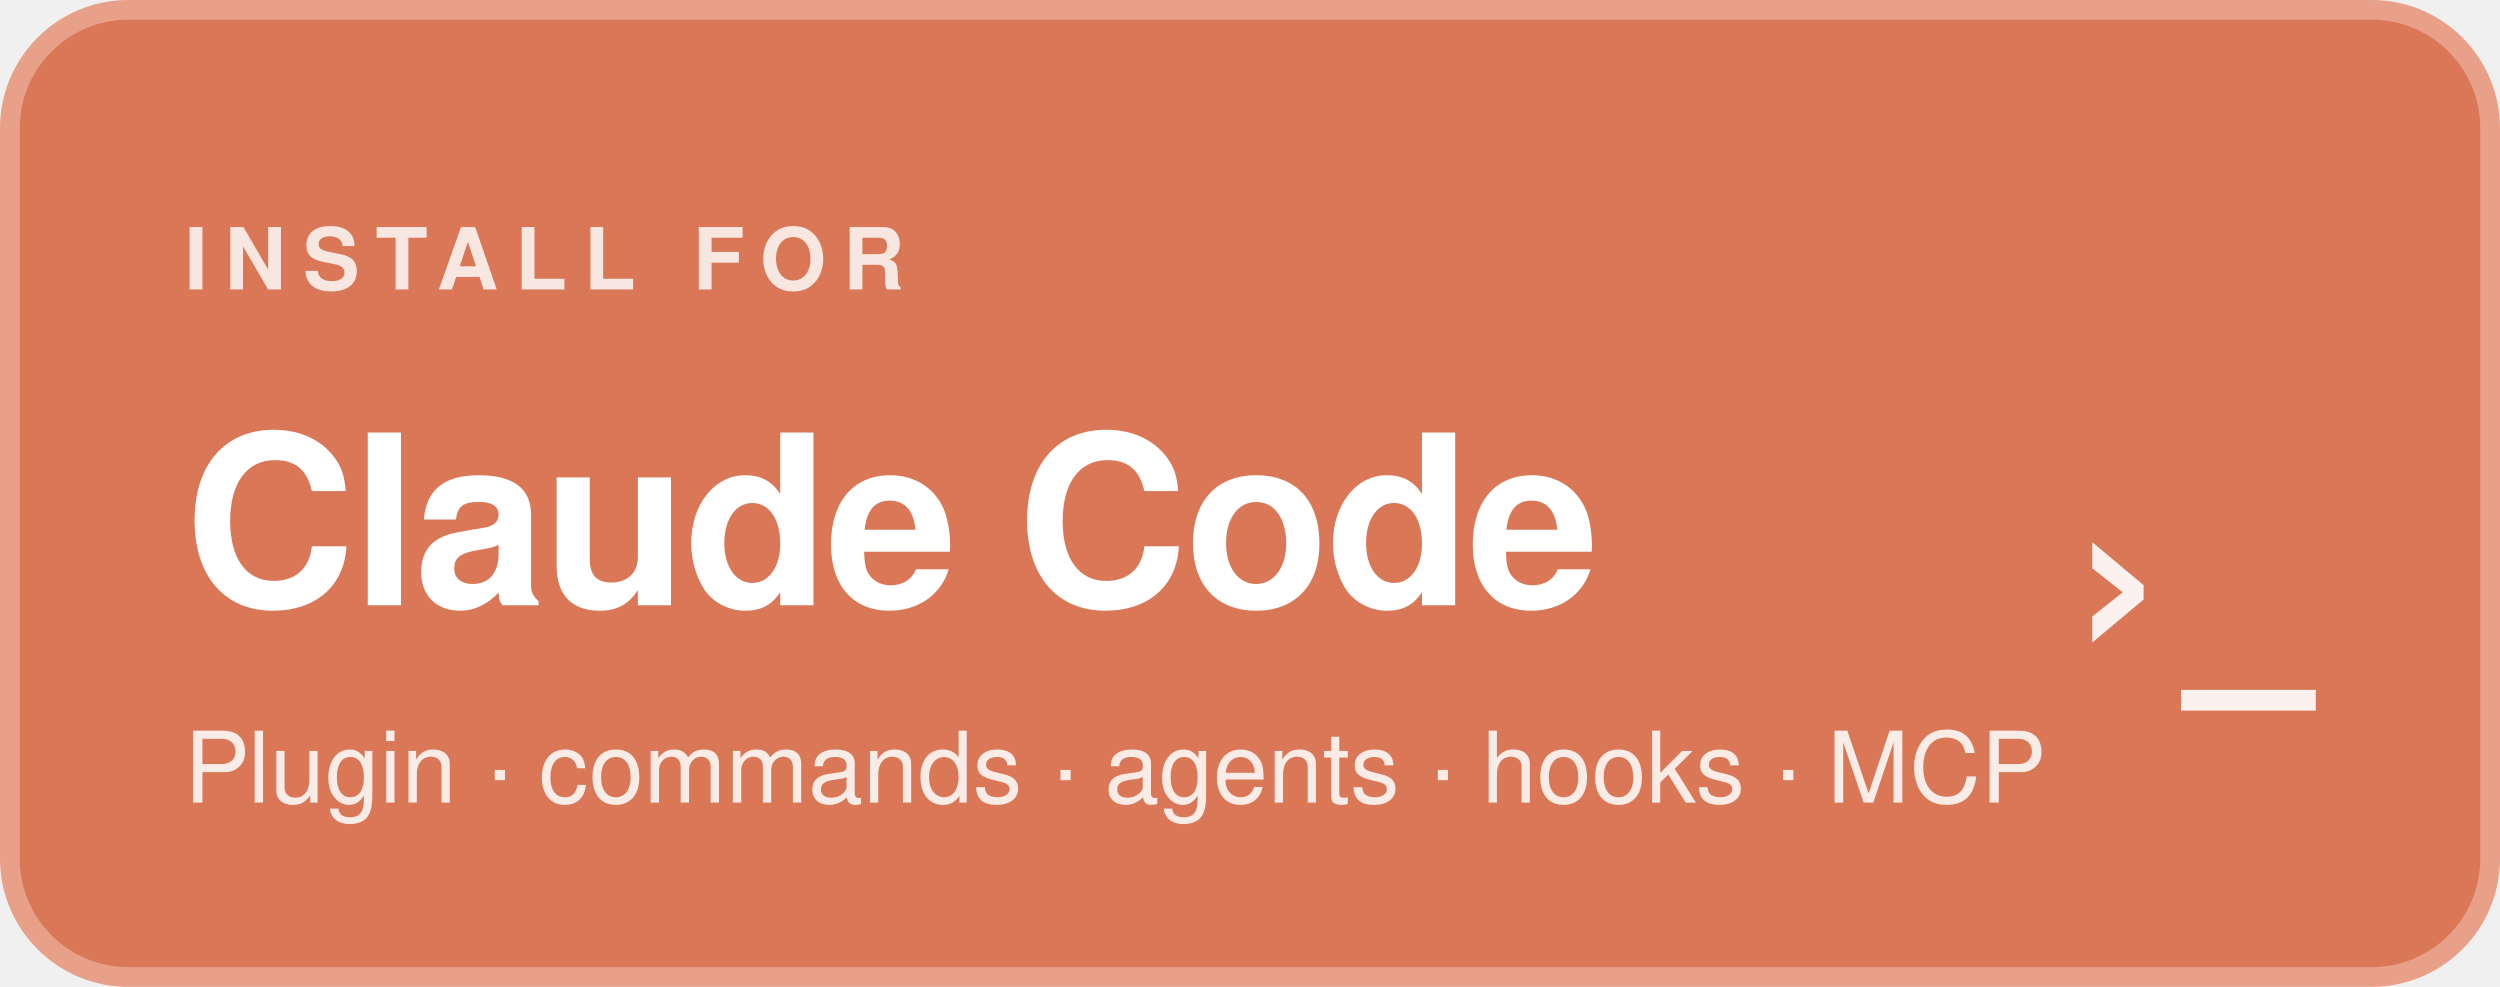
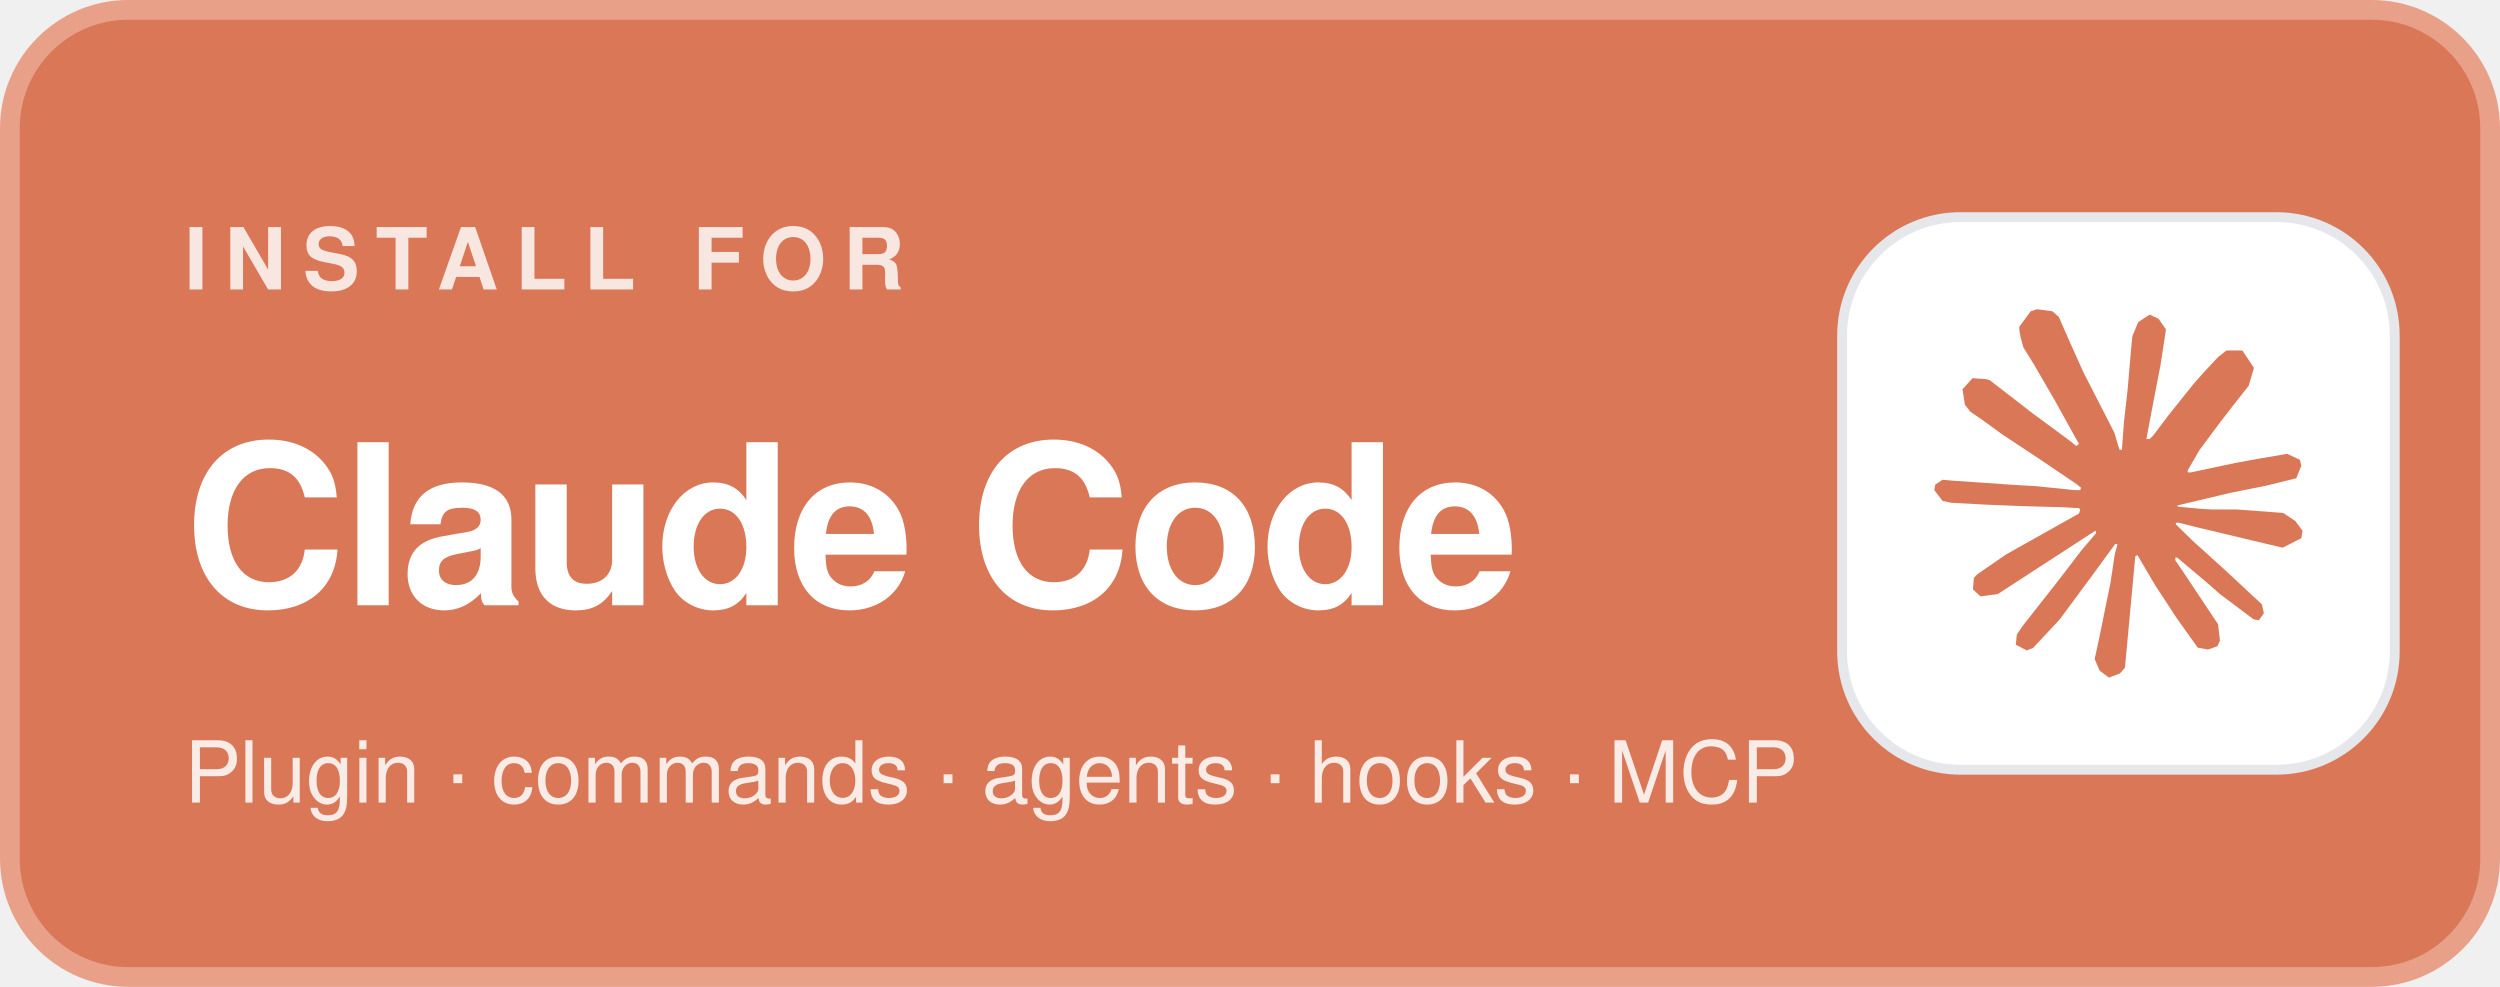
<svg xmlns="http://www.w3.org/2000/svg" width="380" height="150" viewBox="0 0 380 150" role="img" aria-label="Install for Claude Code">
  <rect x="1.5" y="1.5" width="377" height="147" rx="18" fill="#D97757" stroke="#E8A088" stroke-width="3" />
  <text x="28" y="44" font-family="-apple-system, BlinkMacSystemFont, 'Segoe UI', Helvetica, Arial, sans-serif" font-size="13" font-weight="600" letter-spacing="2.5" fill="#FFFFFF" opacity="0.82">INSTALL FOR</text>
-   <text x="28" y="92" font-family="-apple-system, BlinkMacSystemFont, 'Segoe UI', Helvetica, Arial, sans-serif" font-size="36" font-weight="700" fill="#FFFFFF" letter-spacing="-0.5">Claude Code</text>
-   <text x="28" y="122" font-family="-apple-system, BlinkMacSystemFont, 'Segoe UI', Helvetica, Arial, sans-serif" font-size="15" fill="#FFFFFF" opacity="0.85">Plugin · commands · agents · hooks · MCP</text>
-   <text x="352" y="100" text-anchor="end" font-family="ui-monospace, SFMono-Regular, Menlo, Consolas, monospace" font-size="34" font-weight="700" fill="#FFFFFF" opacity="0.9">›_</text>
+   <text x="28" y="92" font-family="-apple-system, BlinkMacSystemFont, 'Segoe UI', Helvetica, Arial, sans-serif" font-size="34" font-weight="700" fill="#FFFFFF" letter-spacing="-0.5">Claude Code</text>
+   <text x="28" y="122" font-family="-apple-system, BlinkMacSystemFont, 'Segoe UI', Helvetica, Arial, sans-serif" font-size="13" fill="#FFFFFF" opacity="0.85">Plugin · commands · agents · hooks · MCP</text>
+   <rect x="280" y="33" width="84" height="84" rx="18" fill="#FFFFFF" stroke="#E5E7EB" stroke-width="1.5" />
+   <g transform="translate(294 47) scale(2.3333)">
+     <path fill="#D97757" d="m4.714 15.956 4.717-2.647.079-.231-.079-.128h-.231l-.789-.049-2.696-.073-2.337-.097-2.265-.121-.571-.121-.534-.704.055-.352.48-.322.686.061 1.518.103 2.277.158 1.651.097 2.447.255h.389l.055-.158-.134-.097-.103-.097L6.973 9.836l-2.55-1.688-1.336-.971-.723-.492-.364-.461-.158-1.008.656-.723.88.061.225.061.892.686 1.906 1.475 2.489 1.834.364.303.146-.103.018-.073-.164-.273-1.354-2.447-1.445-2.489-.643-1.032-.17-.619c-.061-.255-.103-.467-.103-.729L6.287.134 6.7 0l.996.134.419.364.619 1.415 1.002 2.228 1.554 3.03.455.898.243.832.091.255h.158v-.146l.128-1.706.237-2.095.231-2.696.079-.759.376-.911.747-.492.583.279.48.686-.067.443-.285 1.852-.559 2.902-.364 1.943h.212l.243-.243.984-1.305 1.651-2.064.729-.82.85-.905.546-.431h1.032l.759 1.129-.34 1.166-1.062 1.348-.88 1.141-1.263 1.7-.789 1.36.073.109.188-.018 2.853-.607 1.542-.279 1.84-.316.832.389.091.395-.328.807-1.967.486-2.307.461-3.436.814-.043.03.049.061 1.548.146.662.036h1.621l3.018.225.789.522.474.638-.079.486-1.214.619-1.639-.389-3.825-.911-1.311-.328h-.182v.109l1.093 1.069 2.003 1.809 2.507 2.331.128.577-.322.455-.34-.049-2.204-1.657-.85-.747-1.925-1.621h-.128v.17l.443.65 2.344 3.521.121 1.081-.17.352-.607.212-.668-.121-1.372-1.925L14.38 17.959l-1.141-1.943-.14.079-.674 7.255-.316.37-.729.279-.607-.461-.322-.747.322-1.475.389-1.925.316-1.53.285-1.9.17-.631-.012-.043-.14.018-1.433 1.967-2.18 2.945-1.724 1.846-.413.164-.716-.37.067-.662.401-.589 2.386-3.036 1.439-1.882.929-1.087-.006-.158h-.055l-6.338 4.116-1.129.146-.486-.455.061-.747.231-.243 1.906-1.311Z" />
+   </g>
</svg>
